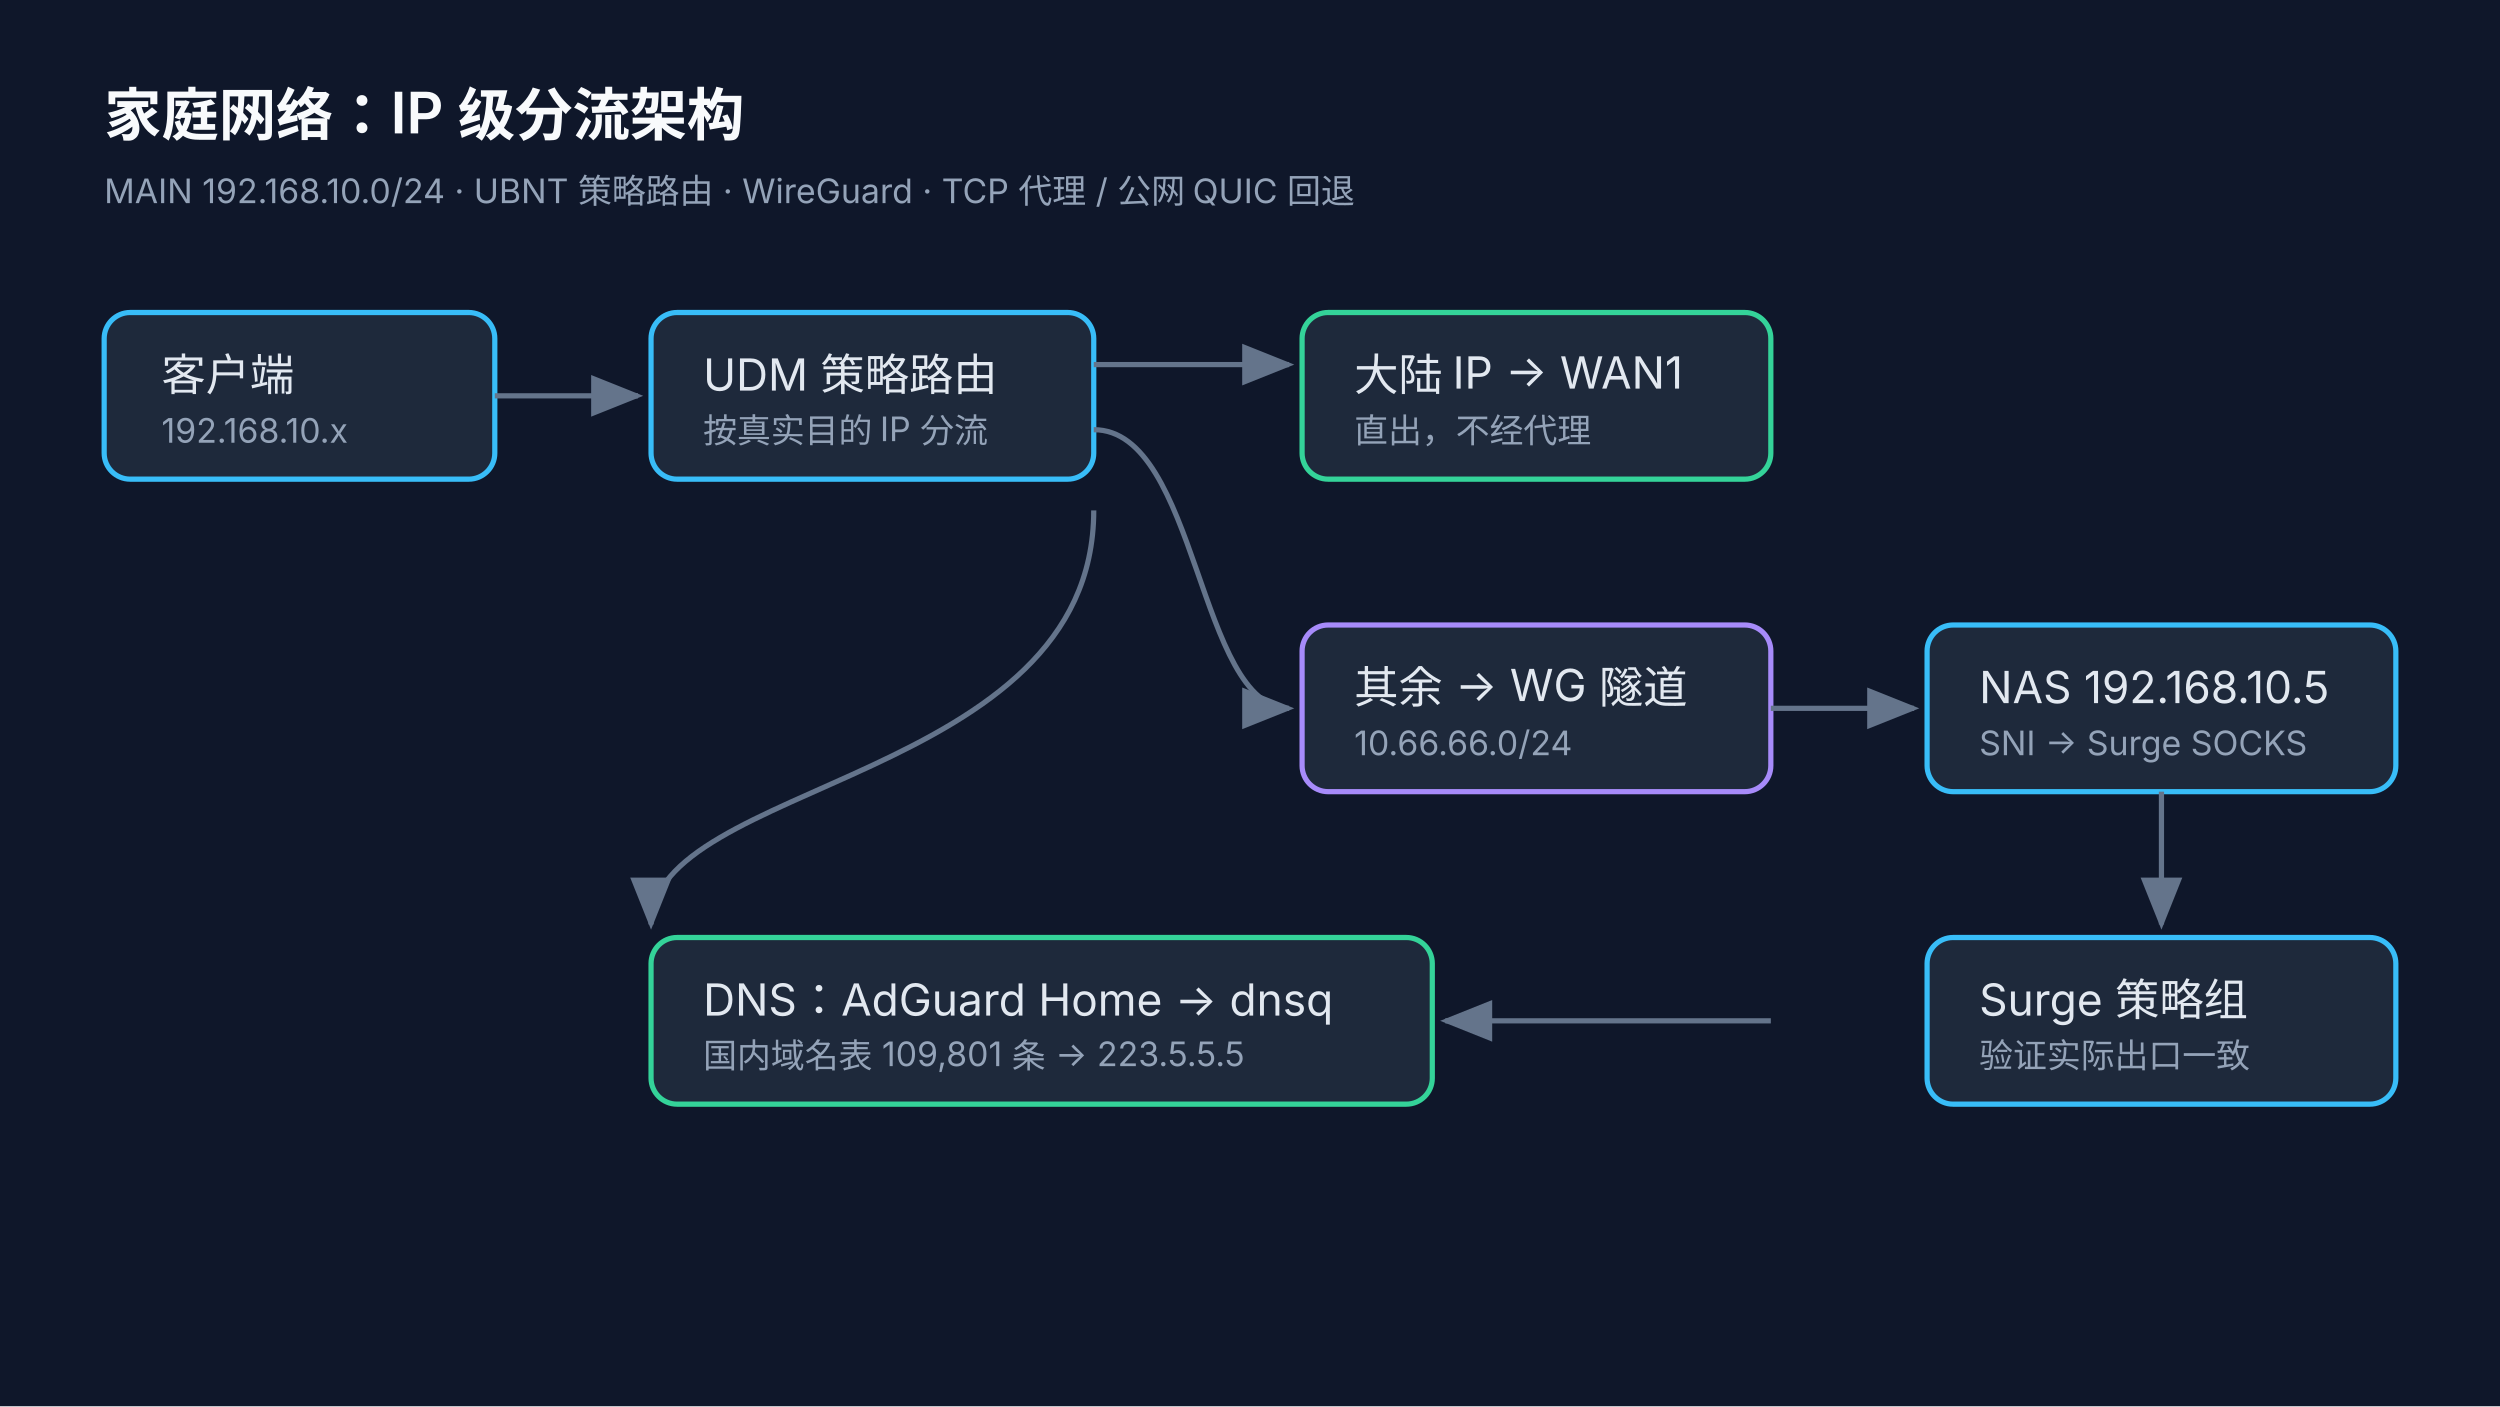
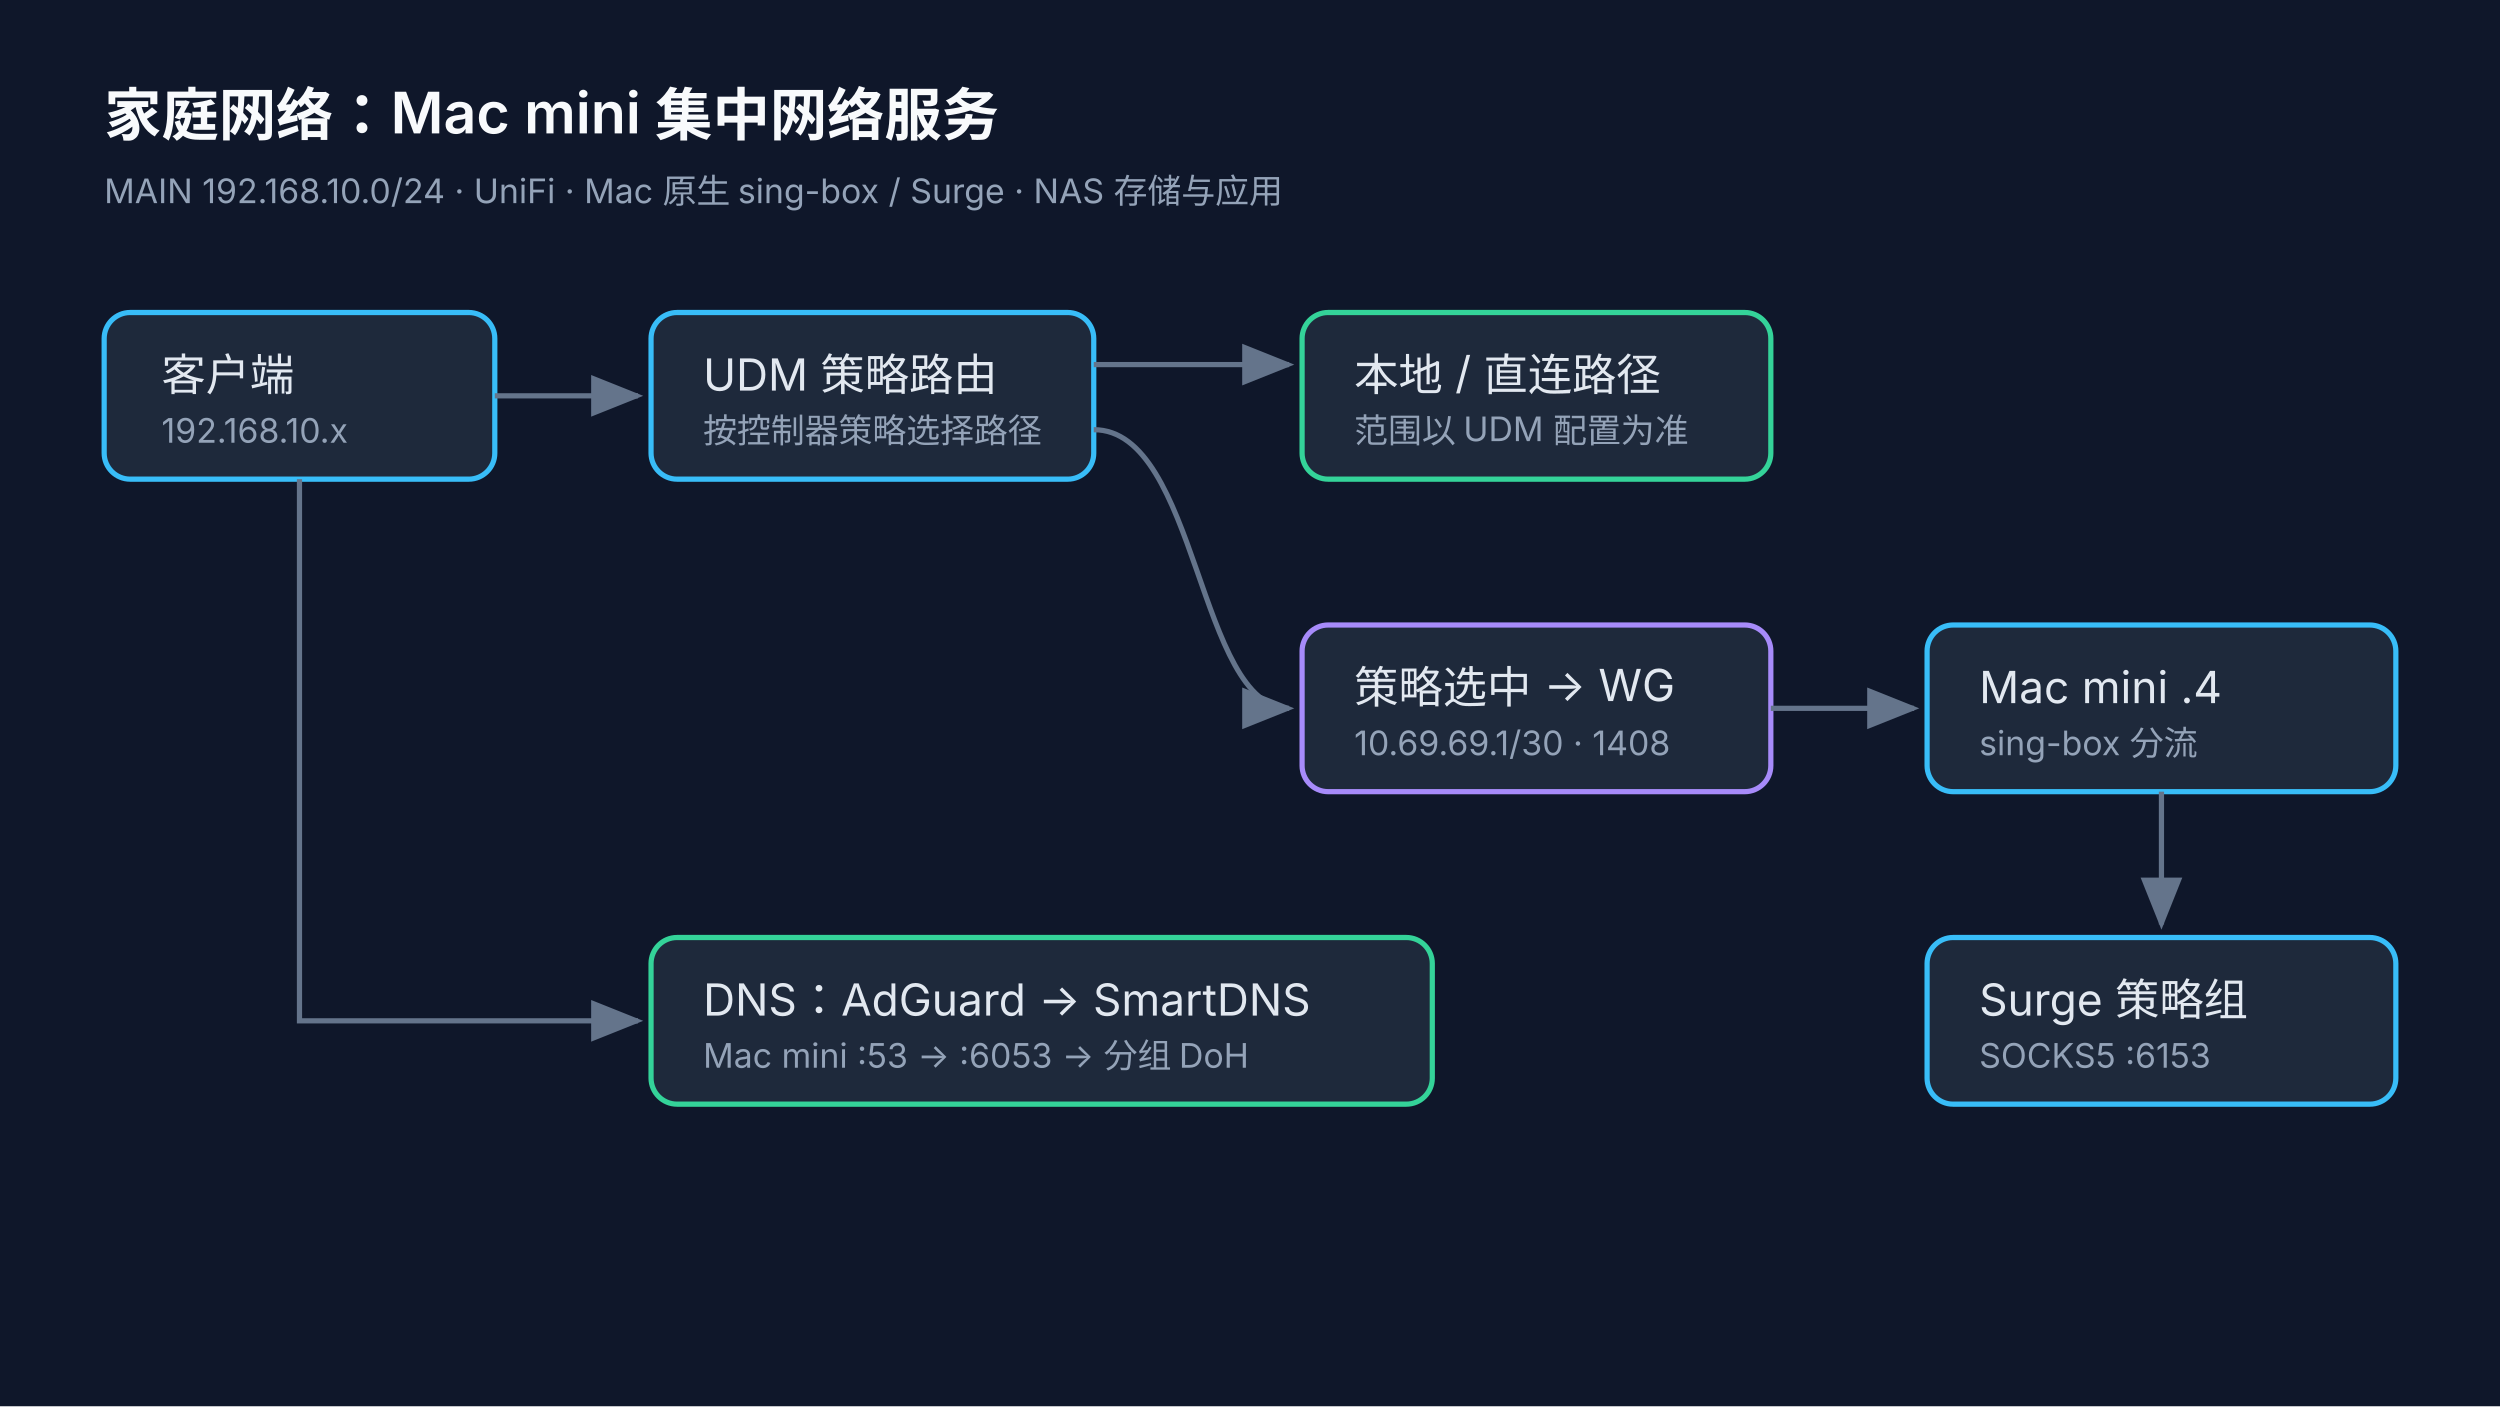
<svg xmlns="http://www.w3.org/2000/svg" width="960" height="540" viewBox="0 0 960 540">
  <defs>
    <style>
      .bg { fill: #0f172a; }
      .box { fill: #1e293b; stroke: #38bdf8; stroke-width: 2; rx: 10; }
      .box2 { fill: #1e293b; stroke: #a78bfa; stroke-width: 2; rx: 10; }
      .box3 { fill: #1e293b; stroke: #34d399; stroke-width: 2; rx: 10; }
      .t { fill: #e2e8f0; font-family: -apple-system, "PingFang SC", sans-serif; font-size: 17px; }
      .s { fill: #94a3b8; font-family: -apple-system, "PingFang SC", sans-serif; font-size: 13px; }
      .h { fill: #f8fafc; font-family: -apple-system, "PingFang SC", sans-serif; font-size: 22px; font-weight: 600; }
      .l { stroke: #64748b; stroke-width: 2; fill: none; marker-end: url(#a); }
      .l2 { stroke: #34d399; stroke-width: 2; fill: none; marker-end: url(#a); }
    </style>
    <marker id="a" markerWidth="10" markerHeight="8" refX="9" refY="4" orient="auto">
      <path d="M0,0 L10,4 L0,8 z" fill="#64748b" />
    </marker>
  </defs>
  <rect class="bg" width="960" height="540" />
-   <text class="h" x="40" y="52">家庭网络：IP 级分流架构</text>
-   <text class="s" x="40" y="78">MAIN 192.168.10.0/24 · UBNT 策略路由 · WireGuard · TCP 代理 / 公网 QUIC 回退</text>
+   <text class="h" x="40" y="52">家庭网络：Mac mini 集中网络服务</text>
+   <text class="s" x="40" y="78">MAIN 192.168.10.0/24 · UniFi · Mac 原生 sing-box / Surge · NAS 存储与应用</text>
  <rect class="box" x="40" y="120" width="150" height="64" />
  <text class="t" x="62" y="150">客户端</text>
  <text class="s" x="62" y="170">192.168.10.x</text>
  <rect class="box" x="250" y="120" width="170" height="64" />
  <text class="t" x="270" y="150">UDM 策略路由</text>
-   <text class="s" x="270" y="170">按真实目的 IP 分流</text>
+   <text class="s" x="270" y="170">按控制器策略选择路径</text>
  <rect class="box3" x="500" y="120" width="180" height="64" />
-   <text class="t" x="520" y="150">大陆 IP → WAN1</text>
-   <text class="s" x="520" y="170">直出，不经代理</text>
+   <text class="t" x="520" y="150">本地 / 直连路径</text>
+   <text class="s" x="520" y="170">范围以 UDM 配置为准</text>
  <rect class="box2" x="500" y="240" width="180" height="64" />
-   <text class="t" x="520" y="270">其余 → WG 隧道</text>
-   <text class="s" x="520" y="290">10.66.66.0/24</text>
+   <text class="t" x="520" y="270">策略选中 → WG</text>
+   <text class="s" x="520" y="290">10.69.69.1/30 · 1408</text>
  <rect class="box" x="740" y="240" width="180" height="64" />
-   <text class="t" x="760" y="270">NAS 192.168.10.5</text>
-   <text class="s" x="760" y="290">SNI → Surge SOCKS</text>
+   <text class="t" x="760" y="270">Mac mini .4</text>
+   <text class="s" x="760" y="290">sing-box 分流</text>
  <rect class="box" x="740" y="360" width="180" height="64" />
  <text class="t" x="760" y="390">Surge 策略组</text>
-   <text class="s" x="760" y="410">验证实际出口一致</text>
+   <text class="s" x="760" y="410">SOCKS5 :6153</text>
  <rect class="box3" x="250" y="360" width="300" height="64" />
-   <text class="t" x="270" y="390">DNS：AdGuard Home → dnsq</text>
-   <text class="s" x="270" y="410">国内域名表 109,801 条 → 223.5.5.5</text>
+   <text class="t" x="270" y="390">DNS：AdGuard → SmartDNS</text>
+   <text class="s" x="270" y="410">Mac mini :53 → :6053 → 分组 DoH</text>
  <path class="l" d="M190,152 H245" />
  <path class="l" d="M420,140 H495" />
  <path class="l" d="M420,165 C460,165 460,272 495,272" />
  <path class="l" d="M680,272 H735" />
  <path class="l" d="M830,304 V355" />
-   <path class="l" d="M680,392 H555" />
-   <path class="l" d="M420,196 C420,300 250,300 250,355" />
+   <path class="l" d="M115,184 V392 H245" />
</svg>
